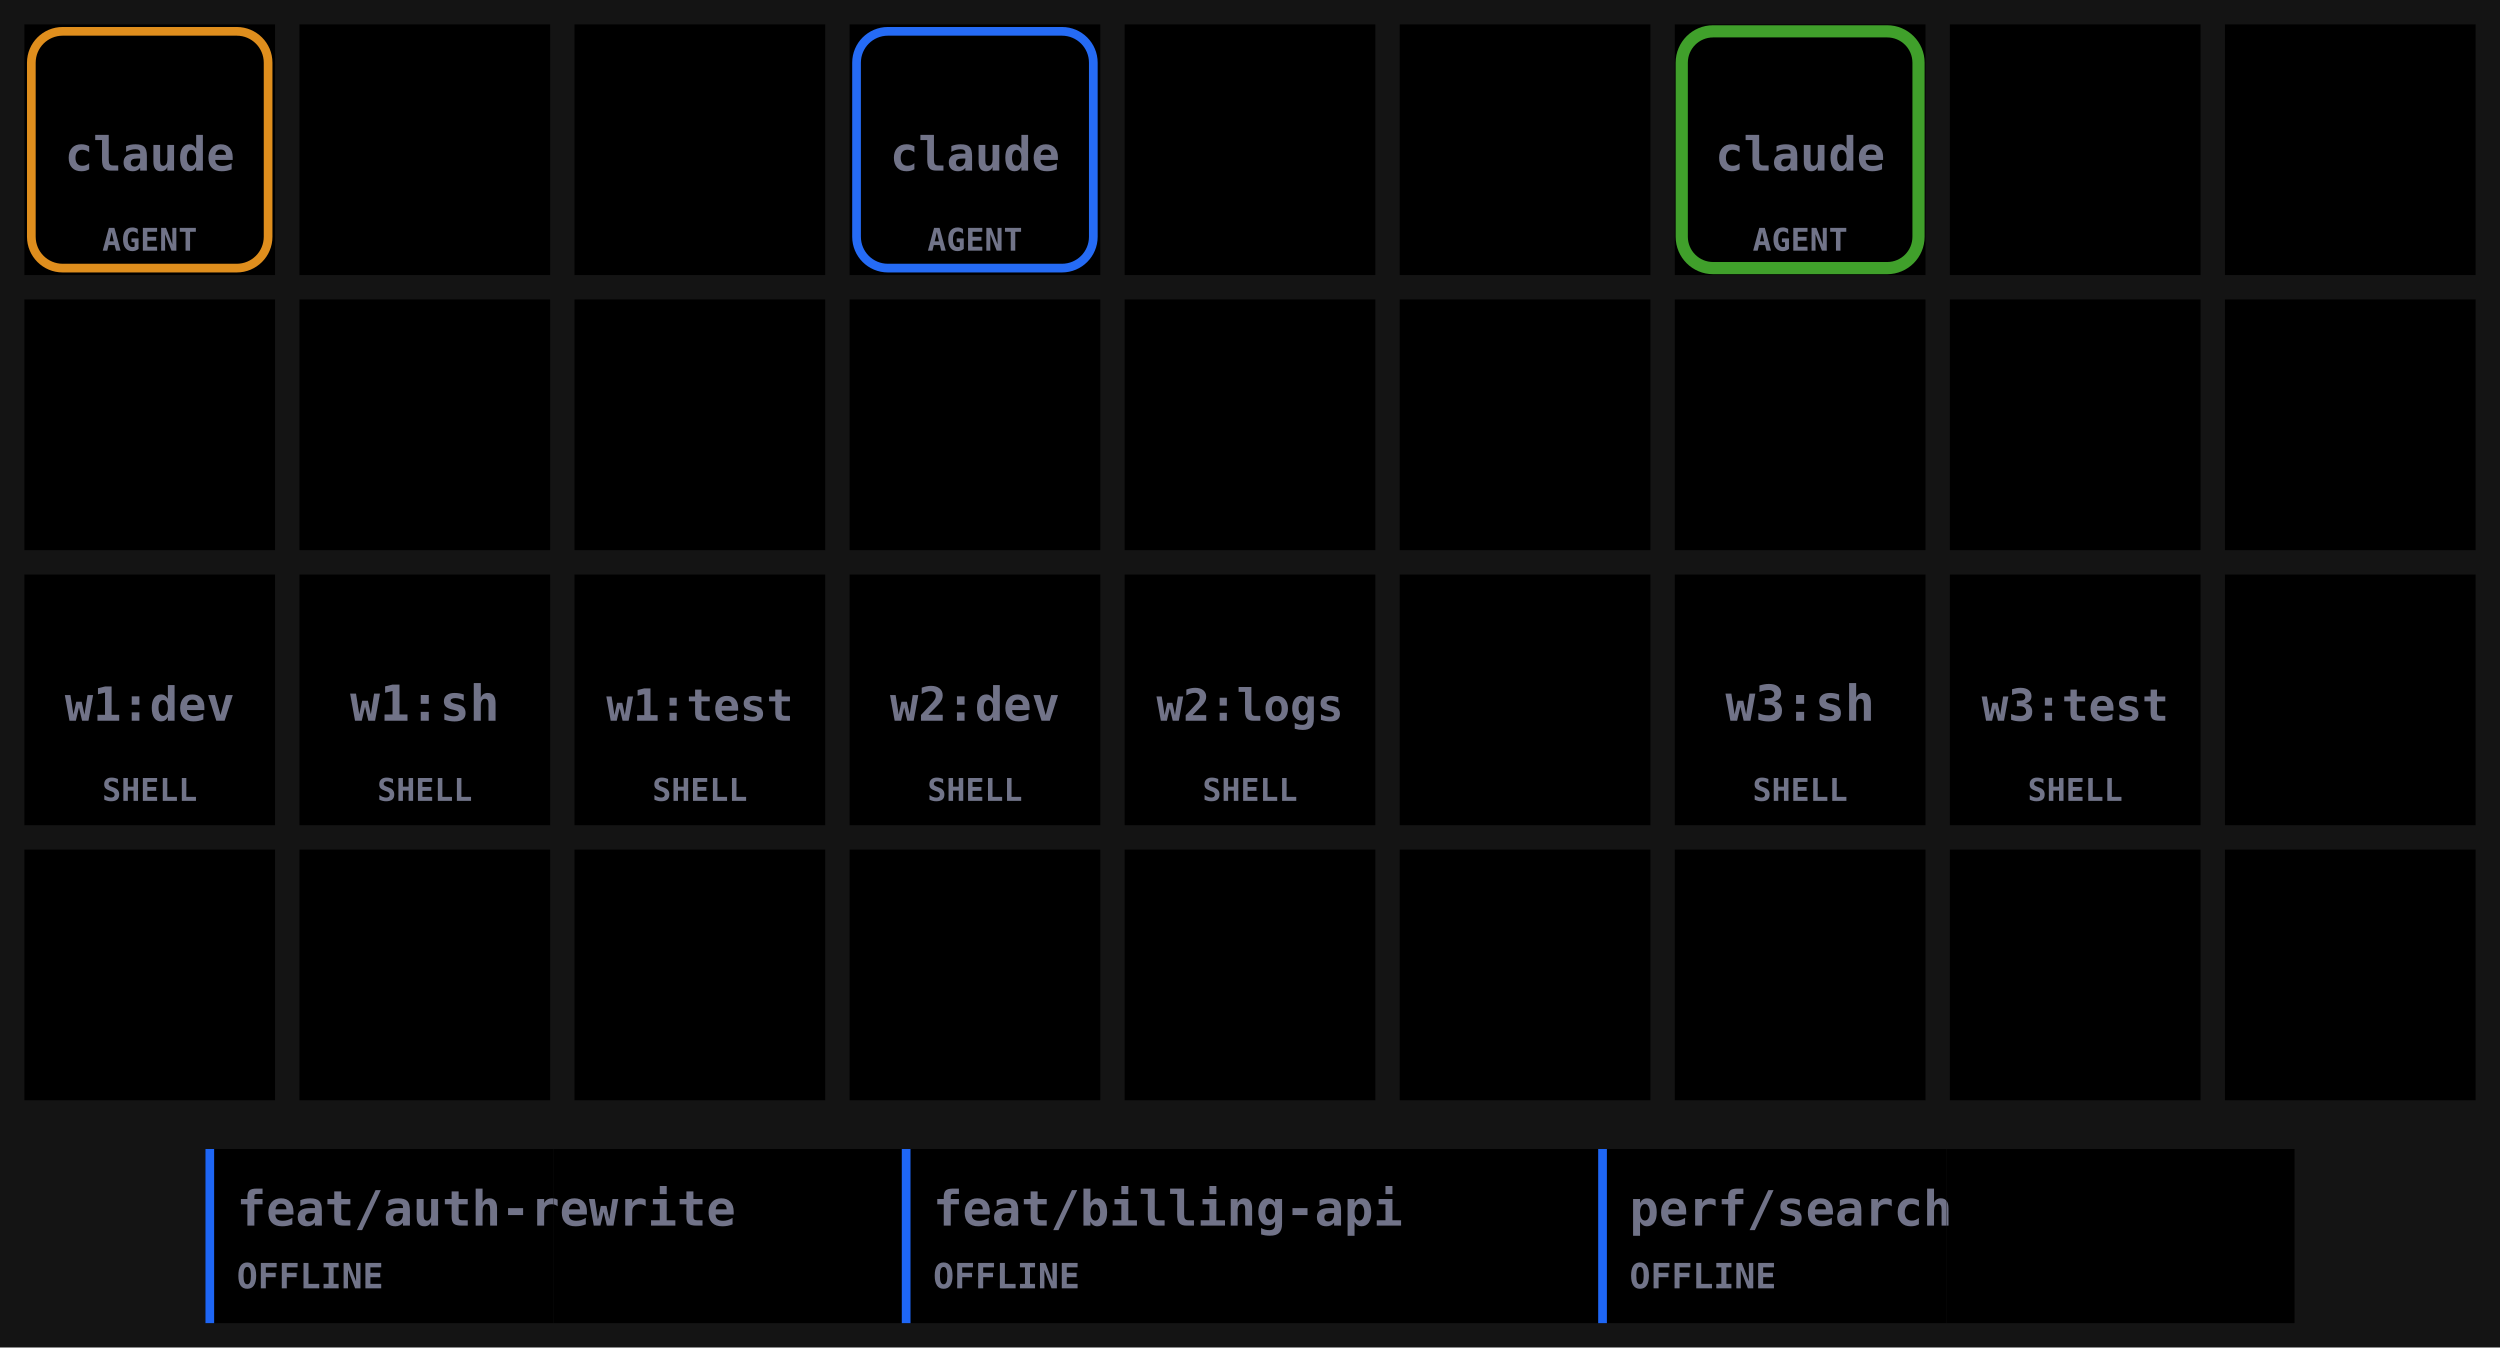
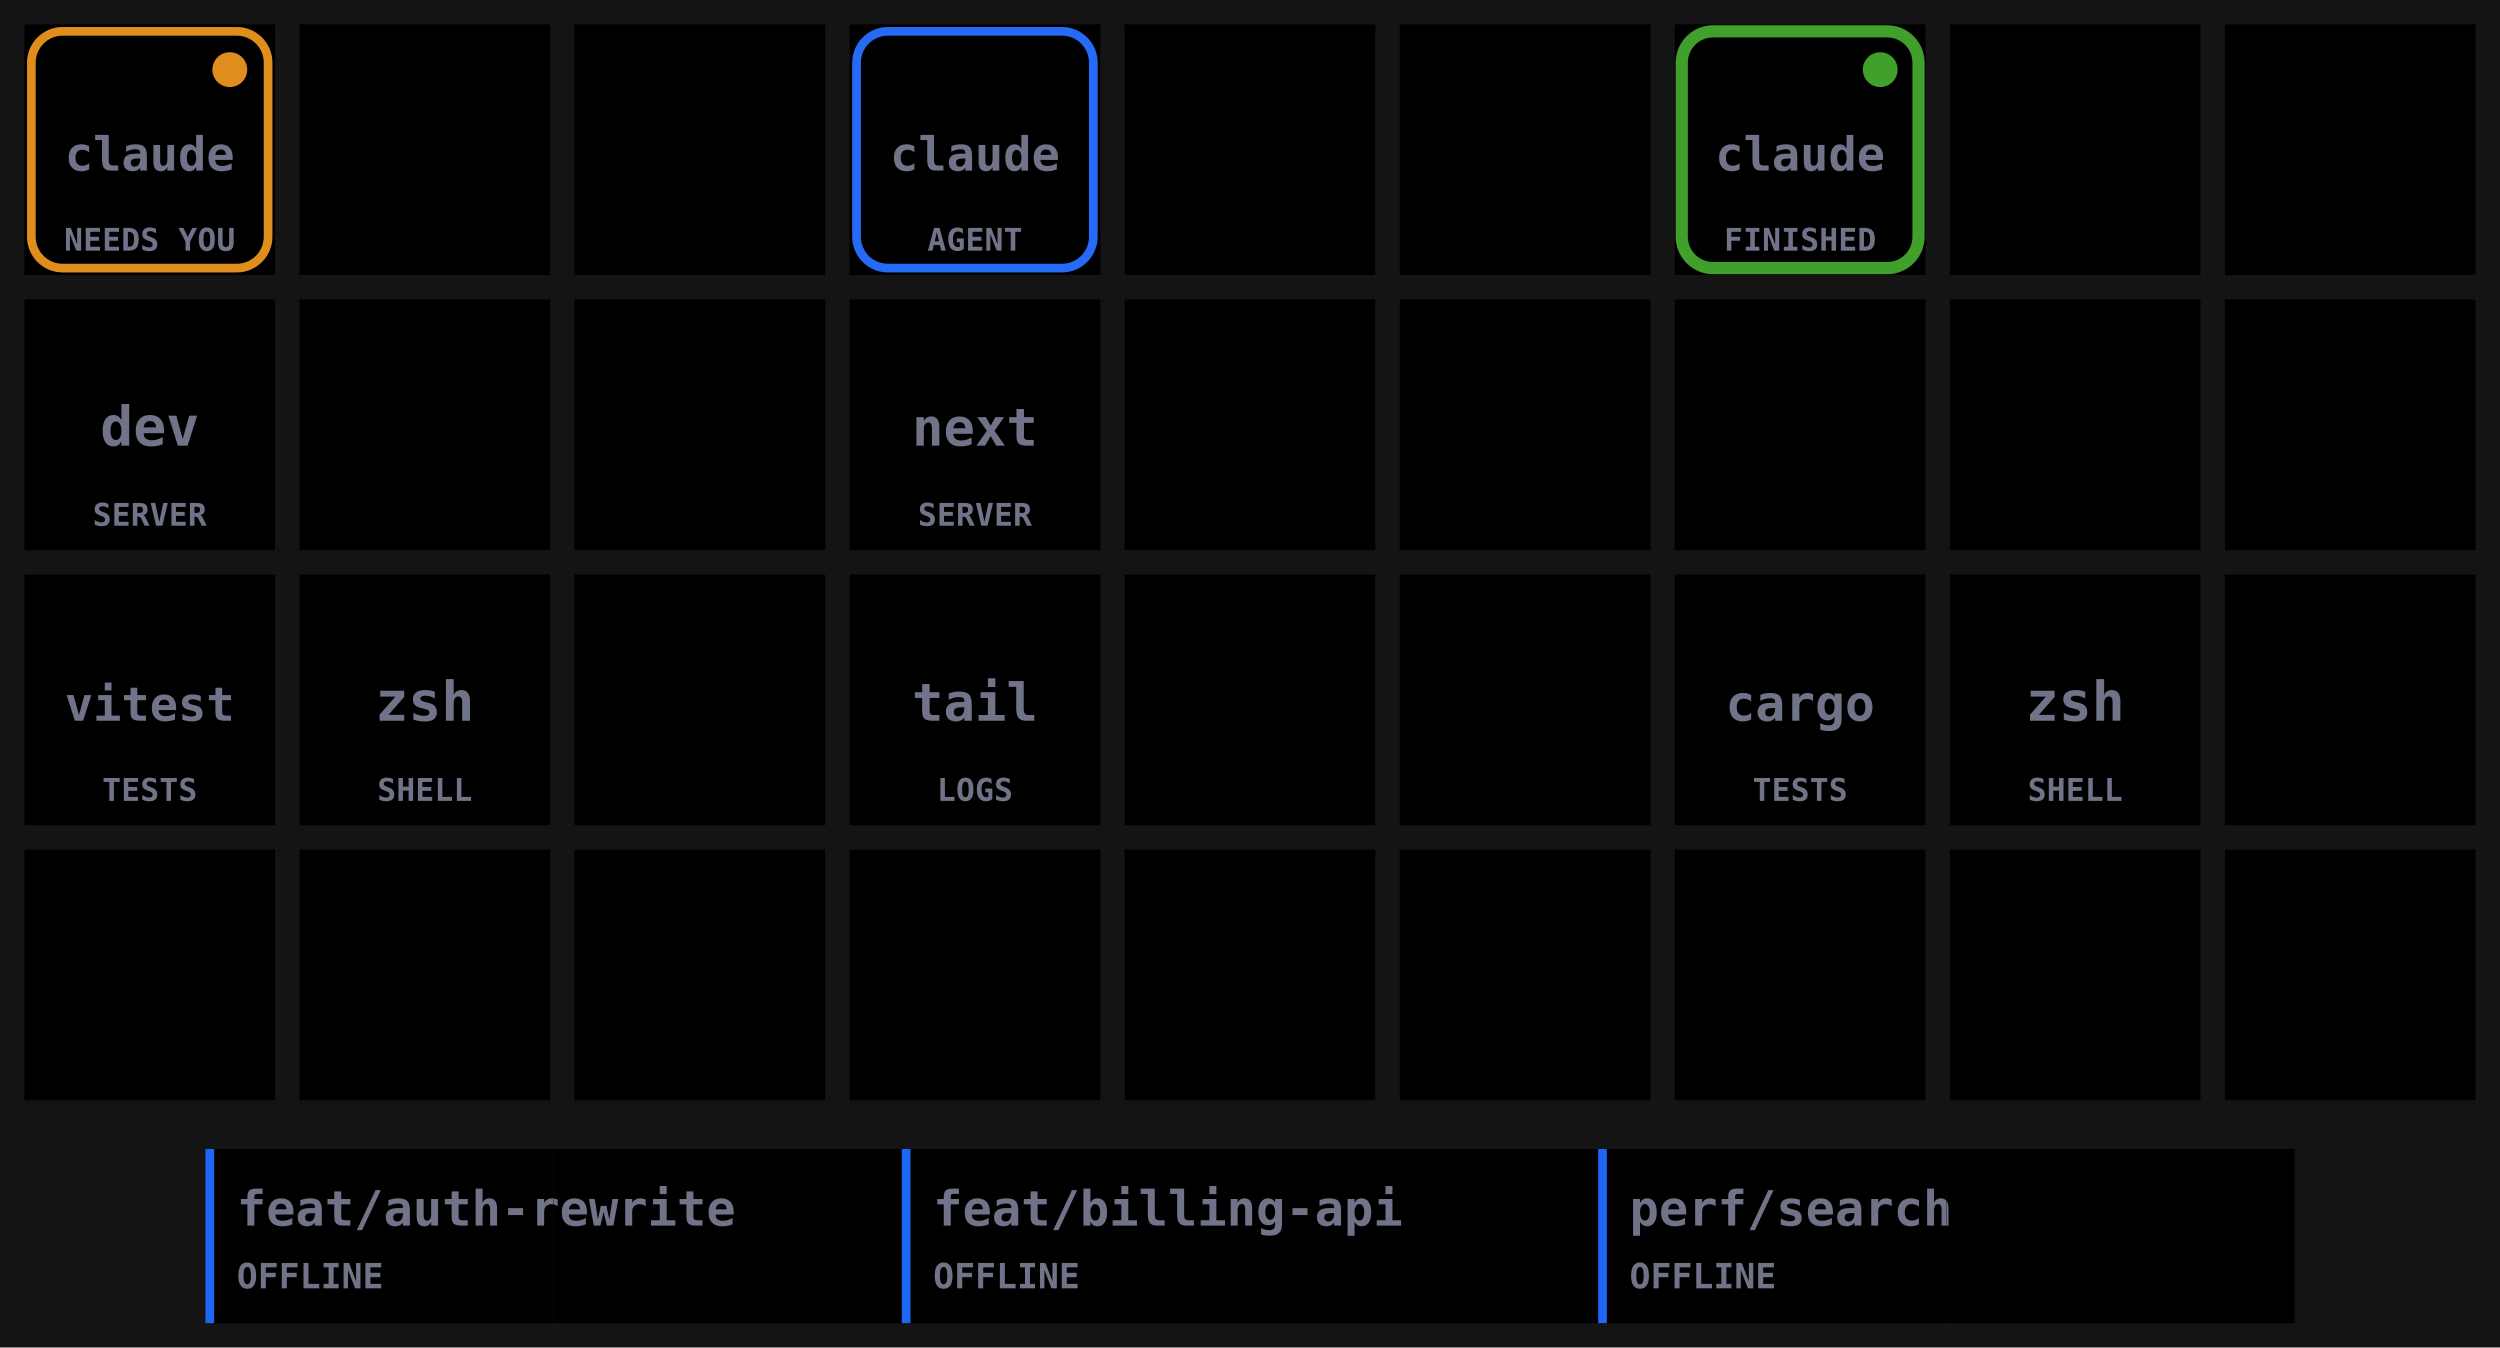
<svg xmlns="http://www.w3.org/2000/svg" width="1436" height="774" viewBox="0 0 1436 774">
  <rect width="1436" height="774" fill="#141414" />
  <svg x="14" y="14" width="144" height="144" viewBox="0 0 144 144">
    <rect width="144" height="144" fill="#000000" />
    <rect x="4" y="4" width="136" height="136" rx="18" fill="none" stroke="rgb(223 142 29)" stroke-width="5" />
+     <circle cx="118" cy="26" r="10" fill="rgb(223 142 29)" />
    <text x="72" y="84" font-family="Consolas" font-weight="700" font-size="27" fill="rgb(113 115 136)" text-anchor="middle">claude</text>
-     <text x="72" y="130" font-family="Consolas" font-weight="700" font-size="18" fill="rgb(113 116 137)" text-anchor="middle" letter-spacing=".1">AGENT</text>
+     <text x="72" y="130" font-family="Consolas" font-weight="700" font-size="18" fill="rgb(113 116 137)" text-anchor="middle" letter-spacing=".1">NEEDS YOU</text>
  </svg>
  <svg x="172" y="14" width="144" height="144" viewBox="0 0 144 144">
    <rect width="144" height="144" fill="#000000" />
  </svg>
  <svg x="330" y="14" width="144" height="144" viewBox="0 0 144 144">
    <rect width="144" height="144" fill="#000000" />
  </svg>
  <svg x="488" y="14" width="144" height="144" viewBox="0 0 144 144">
    <rect width="144" height="144" fill="#000000" />
    <rect x="4" y="4" width="136" height="136" rx="18" fill="none" stroke="rgb(37 107 245)" stroke-width="5" />
    <text x="72" y="84" font-family="Consolas" font-weight="700" font-size="27" fill="rgb(113 115 136)" text-anchor="middle">claude</text>
    <text x="72" y="130" font-family="Consolas" font-weight="700" font-size="18" fill="rgb(113 116 137)" text-anchor="middle" letter-spacing=".1">AGENT</text>
  </svg>
  <svg x="646" y="14" width="144" height="144" viewBox="0 0 144 144">
    <rect width="144" height="144" fill="#000000" />
  </svg>
  <svg x="804" y="14" width="144" height="144" viewBox="0 0 144 144">
    <rect width="144" height="144" fill="#000000" />
  </svg>
  <svg x="962" y="14" width="144" height="144" viewBox="0 0 144 144">
    <rect width="144" height="144" fill="#000000" />
    <rect x="4" y="4" width="136" height="136" rx="18" fill="none" stroke="rgb(64 160 43)" stroke-width="7" />
+     <circle cx="118" cy="26" r="10" fill="rgb(64 160 43)" />
    <text x="72" y="84" font-family="Consolas" font-weight="700" font-size="27" fill="rgb(113 115 136)" text-anchor="middle">claude</text>
-     <text x="72" y="130" font-family="Consolas" font-weight="700" font-size="18" fill="rgb(113 116 137)" text-anchor="middle" letter-spacing=".1">AGENT</text>
+     <text x="72" y="130" font-family="Consolas" font-weight="700" font-size="18" fill="rgb(113 116 137)" text-anchor="middle" letter-spacing=".1">FINISHED</text>
  </svg>
  <svg x="1120" y="14" width="144" height="144" viewBox="0 0 144 144">
    <rect width="144" height="144" fill="#000000" />
  </svg>
  <svg x="1278" y="14" width="144" height="144" viewBox="0 0 144 144">
    <rect width="144" height="144" fill="#000000" />
  </svg>
  <svg x="14" y="172" width="144" height="144" viewBox="0 0 144 144">
    <rect width="144" height="144" fill="#000000" />
+     <text x="72" y="84" font-family="Consolas" font-weight="700" font-size="31.5" fill="rgb(113 115 136)" text-anchor="middle">dev</text>
+     <text x="72" y="130" font-family="Consolas" font-weight="700" font-size="18" fill="rgb(113 116 137)" text-anchor="middle" letter-spacing=".1">SERVER</text>
  </svg>
  <svg x="172" y="172" width="144" height="144" viewBox="0 0 144 144">
    <rect width="144" height="144" fill="#000000" />
  </svg>
  <svg x="330" y="172" width="144" height="144" viewBox="0 0 144 144">
    <rect width="144" height="144" fill="#000000" />
  </svg>
  <svg x="488" y="172" width="144" height="144" viewBox="0 0 144 144">
    <rect width="144" height="144" fill="#000000" />
+     <text x="72" y="84" font-family="Consolas" font-weight="700" font-size="30" fill="rgb(113 115 136)" text-anchor="middle">next</text>
+     <text x="72" y="130" font-family="Consolas" font-weight="700" font-size="18" fill="rgb(113 116 137)" text-anchor="middle" letter-spacing=".1">SERVER</text>
  </svg>
  <svg x="646" y="172" width="144" height="144" viewBox="0 0 144 144">
    <rect width="144" height="144" fill="#000000" />
  </svg>
  <svg x="804" y="172" width="144" height="144" viewBox="0 0 144 144">
    <rect width="144" height="144" fill="#000000" />
  </svg>
  <svg x="962" y="172" width="144" height="144" viewBox="0 0 144 144">
    <rect width="144" height="144" fill="#000000" />
  </svg>
  <svg x="1120" y="172" width="144" height="144" viewBox="0 0 144 144">
    <rect width="144" height="144" fill="#000000" />
  </svg>
  <svg x="1278" y="172" width="144" height="144" viewBox="0 0 144 144">
    <rect width="144" height="144" fill="#000000" />
  </svg>
  <svg x="14" y="330" width="144" height="144" viewBox="0 0 144 144">
    <rect width="144" height="144" fill="#000000" />
-     <text x="72" y="84" font-family="Consolas" font-weight="700" font-size="27" fill="rgb(113 115 136)" text-anchor="middle">w1:dev</text>
-     <text x="72" y="130" font-family="Consolas" font-weight="700" font-size="18" fill="rgb(113 116 137)" text-anchor="middle" letter-spacing=".1">SHELL</text>
+     <text x="72" y="84" font-family="Consolas" font-weight="700" font-size="27" fill="rgb(113 115 136)" text-anchor="middle">vitest</text>
+     <text x="72" y="130" font-family="Consolas" font-weight="700" font-size="18" fill="rgb(113 116 137)" text-anchor="middle" letter-spacing=".1">TESTS</text>
  </svg>
  <svg x="172" y="330" width="144" height="144" viewBox="0 0 144 144">
    <rect width="144" height="144" fill="#000000" />
-     <text x="72" y="84" font-family="Consolas" font-weight="700" font-size="28.5" fill="rgb(113 115 136)" text-anchor="middle">w1:sh</text>
+     <text x="72" y="84" font-family="Consolas" font-weight="700" font-size="31.5" fill="rgb(113 115 136)" text-anchor="middle">zsh</text>
    <text x="72" y="130" font-family="Consolas" font-weight="700" font-size="18" fill="rgb(113 116 137)" text-anchor="middle" letter-spacing=".1">SHELL</text>
  </svg>
  <svg x="330" y="330" width="144" height="144" viewBox="0 0 144 144">
    <rect width="144" height="144" fill="#000000" />
-     <text x="72" y="84" font-family="Consolas" font-weight="700" font-size="25.5" fill="rgb(113 115 136)" text-anchor="middle">w1:test</text>
-     <text x="72" y="130" font-family="Consolas" font-weight="700" font-size="18" fill="rgb(113 116 137)" text-anchor="middle" letter-spacing=".1">SHELL</text>
  </svg>
  <svg x="488" y="330" width="144" height="144" viewBox="0 0 144 144">
    <rect width="144" height="144" fill="#000000" />
-     <text x="72" y="84" font-family="Consolas" font-weight="700" font-size="27" fill="rgb(113 115 136)" text-anchor="middle">w2:dev</text>
-     <text x="72" y="130" font-family="Consolas" font-weight="700" font-size="18" fill="rgb(113 116 137)" text-anchor="middle" letter-spacing=".1">SHELL</text>
+     <text x="72" y="84" font-family="Consolas" font-weight="700" font-size="30" fill="rgb(113 115 136)" text-anchor="middle">tail</text>
+     <text x="72" y="130" font-family="Consolas" font-weight="700" font-size="18" fill="rgb(113 116 137)" text-anchor="middle" letter-spacing=".1">LOGS</text>
  </svg>
  <svg x="646" y="330" width="144" height="144" viewBox="0 0 144 144">
    <rect width="144" height="144" fill="#000000" />
-     <text x="72" y="84" font-family="Consolas" font-weight="700" font-size="25.5" fill="rgb(113 115 136)" text-anchor="middle">w2:logs</text>
-     <text x="72" y="130" font-family="Consolas" font-weight="700" font-size="18" fill="rgb(113 116 137)" text-anchor="middle" letter-spacing=".1">SHELL</text>
  </svg>
  <svg x="804" y="330" width="144" height="144" viewBox="0 0 144 144">
    <rect width="144" height="144" fill="#000000" />
  </svg>
  <svg x="962" y="330" width="144" height="144" viewBox="0 0 144 144">
    <rect width="144" height="144" fill="#000000" />
-     <text x="72" y="84" font-family="Consolas" font-weight="700" font-size="28.5" fill="rgb(113 115 136)" text-anchor="middle">w3:sh</text>
-     <text x="72" y="130" font-family="Consolas" font-weight="700" font-size="18" fill="rgb(113 116 137)" text-anchor="middle" letter-spacing=".1">SHELL</text>
+     <text x="72" y="84" font-family="Consolas" font-weight="700" font-size="28.5" fill="rgb(113 115 136)" text-anchor="middle">cargo</text>
+     <text x="72" y="130" font-family="Consolas" font-weight="700" font-size="18" fill="rgb(113 116 137)" text-anchor="middle" letter-spacing=".1">TESTS</text>
  </svg>
  <svg x="1120" y="330" width="144" height="144" viewBox="0 0 144 144">
    <rect width="144" height="144" fill="#000000" />
-     <text x="72" y="84" font-family="Consolas" font-weight="700" font-size="25.5" fill="rgb(113 115 136)" text-anchor="middle">w3:test</text>
+     <text x="72" y="84" font-family="Consolas" font-weight="700" font-size="31.5" fill="rgb(113 115 136)" text-anchor="middle">zsh</text>
    <text x="72" y="130" font-family="Consolas" font-weight="700" font-size="18" fill="rgb(113 116 137)" text-anchor="middle" letter-spacing=".1">SHELL</text>
  </svg>
  <svg x="1278" y="330" width="144" height="144" viewBox="0 0 144 144">
    <rect width="144" height="144" fill="#000000" />
  </svg>
  <svg x="14" y="488" width="144" height="144" viewBox="0 0 144 144">
    <rect width="144" height="144" fill="#000000" />
  </svg>
  <svg x="172" y="488" width="144" height="144" viewBox="0 0 144 144">
    <rect width="144" height="144" fill="#000000" />
  </svg>
  <svg x="330" y="488" width="144" height="144" viewBox="0 0 144 144">
    <rect width="144" height="144" fill="#000000" />
  </svg>
  <svg x="488" y="488" width="144" height="144" viewBox="0 0 144 144">
    <rect width="144" height="144" fill="#000000" />
  </svg>
  <svg x="646" y="488" width="144" height="144" viewBox="0 0 144 144">
    <rect width="144" height="144" fill="#000000" />
  </svg>
  <svg x="804" y="488" width="144" height="144" viewBox="0 0 144 144">
    <rect width="144" height="144" fill="#000000" />
  </svg>
  <svg x="962" y="488" width="144" height="144" viewBox="0 0 144 144">
    <rect width="144" height="144" fill="#000000" />
  </svg>
  <svg x="1120" y="488" width="144" height="144" viewBox="0 0 144 144">
    <rect width="144" height="144" fill="#000000" />
  </svg>
  <svg x="1278" y="488" width="144" height="144" viewBox="0 0 144 144">
    <rect width="144" height="144" fill="#000000" />
  </svg>
  <svg x="118" y="660" width="200" height="100" viewBox="0 0 200 100">
    <rect width="1200" height="100" fill="#000000" />
    <rect x="0" y="0" width="5" height="100" fill="rgb(30 102 245)" />
    <text x="18" y="44" font-family="Consolas" font-weight="700" font-size="28" fill="rgb(113 115 136)">feat/auth-rewrite</text>
    <text x="18" y="80" font-family="Consolas" font-weight="700" font-size="20" fill="rgb(113 116 137)">OFFLINE</text>
  </svg>
  <svg x="318" y="660" width="200" height="100" viewBox="200 0 200 100">
    <rect width="1200" height="100" fill="#000000" />
    <rect x="0" y="0" width="5" height="100" fill="rgb(30 102 245)" />
    <text x="18" y="44" font-family="Consolas" font-weight="700" font-size="28" fill="rgb(113 115 136)">feat/auth-rewrite</text>
    <text x="18" y="80" font-family="Consolas" font-weight="700" font-size="20" fill="rgb(113 116 137)">OFFLINE</text>
  </svg>
  <svg x="518" y="660" width="200" height="100" viewBox="400 0 200 100">
    <rect width="1200" height="100" fill="#000000" />
    <rect x="400" y="0" width="5" height="100" fill="rgb(30 102 245)" />
    <text x="418" y="44" font-family="Consolas" font-weight="700" font-size="28" fill="rgb(113 115 136)">feat/billing-api</text>
    <text x="418" y="80" font-family="Consolas" font-weight="700" font-size="20" fill="rgb(113 116 137)">OFFLINE</text>
  </svg>
  <svg x="718" y="660" width="200" height="100" viewBox="600 0 200 100">
    <rect width="1200" height="100" fill="#000000" />
    <rect x="400" y="0" width="5" height="100" fill="rgb(30 102 245)" />
    <text x="418" y="44" font-family="Consolas" font-weight="700" font-size="28" fill="rgb(113 115 136)">feat/billing-api</text>
    <text x="418" y="80" font-family="Consolas" font-weight="700" font-size="20" fill="rgb(113 116 137)">OFFLINE</text>
  </svg>
  <svg x="918" y="660" width="200" height="100" viewBox="800 0 200 100">
    <rect width="1200" height="100" fill="#000000" />
    <rect x="800" y="0" width="5" height="100" fill="rgb(30 102 245)" />
    <text x="818" y="44" font-family="Consolas" font-weight="700" font-size="28" fill="rgb(113 115 136)">perf/search</text>
    <text x="818" y="80" font-family="Consolas" font-weight="700" font-size="20" fill="rgb(113 116 137)">OFFLINE</text>
  </svg>
  <svg x="1118" y="660" width="200" height="100" viewBox="1000 0 200 100">
    <rect width="1200" height="100" fill="#000000" />
    <rect x="800" y="0" width="5" height="100" fill="rgb(30 102 245)" />
    <text x="818" y="44" font-family="Consolas" font-weight="700" font-size="28" fill="rgb(113 115 136)">perf/search</text>
    <text x="818" y="80" font-family="Consolas" font-weight="700" font-size="20" fill="rgb(113 116 137)">OFFLINE</text>
  </svg>
</svg>
